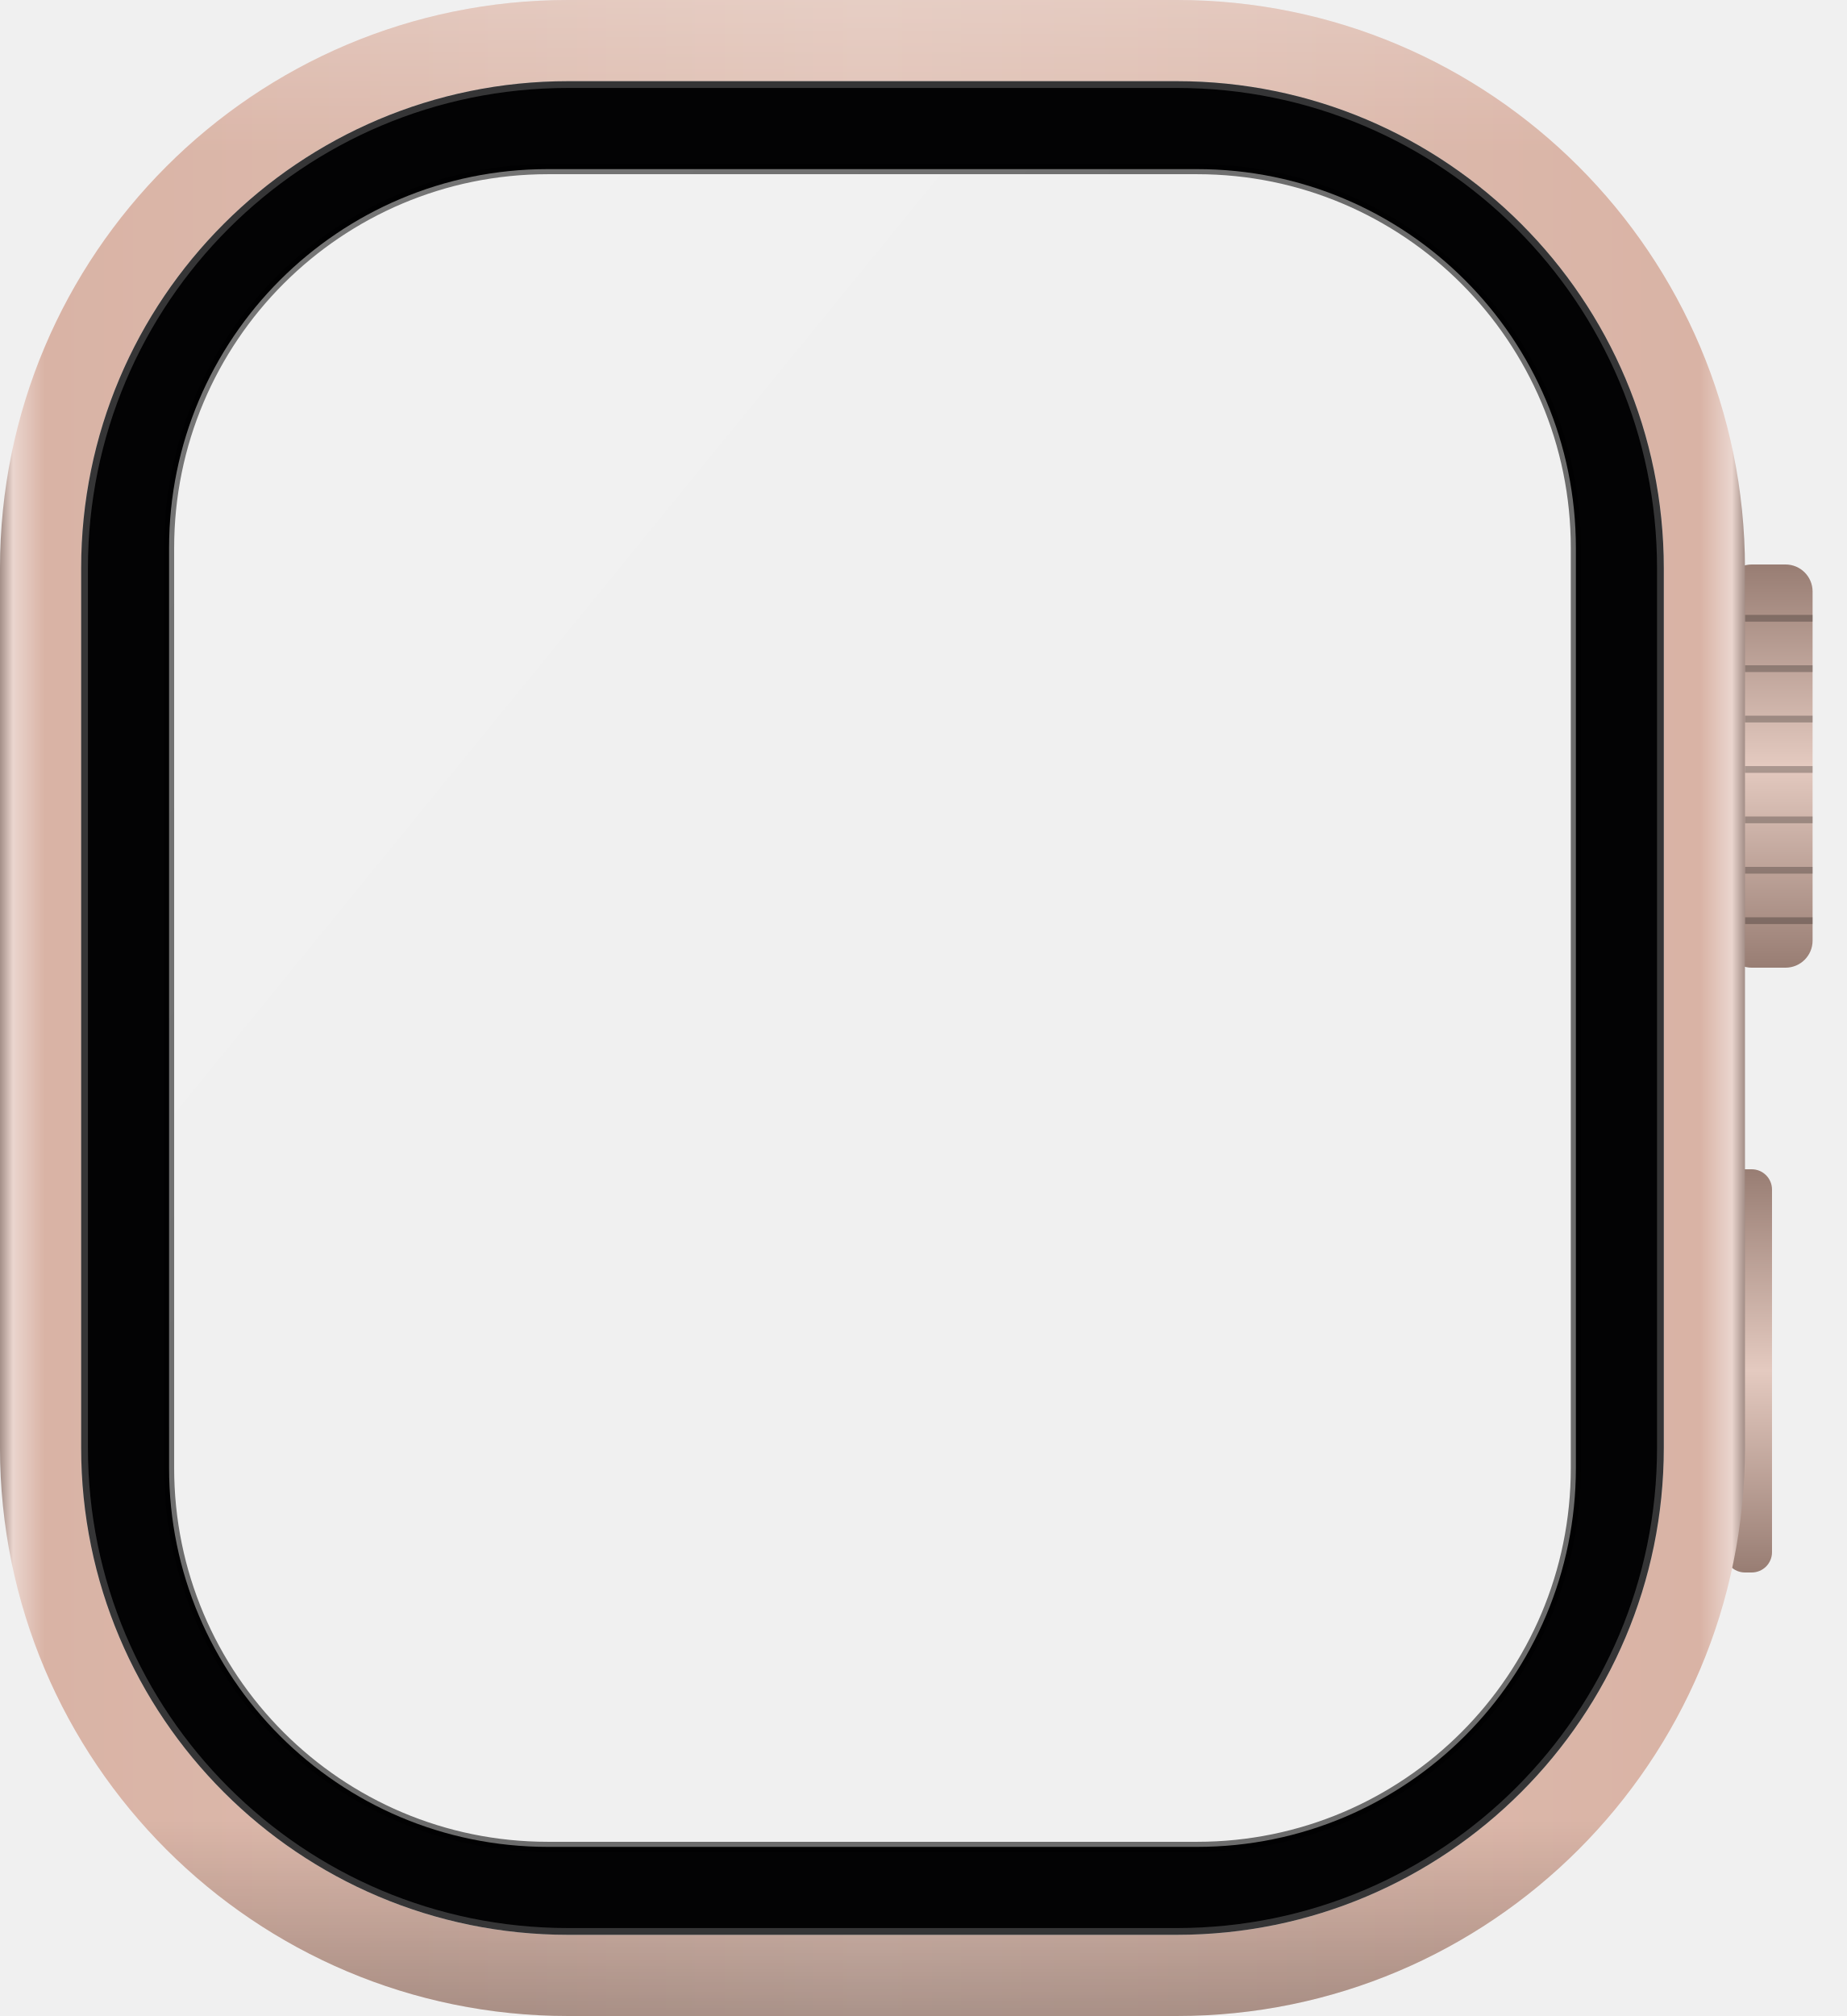
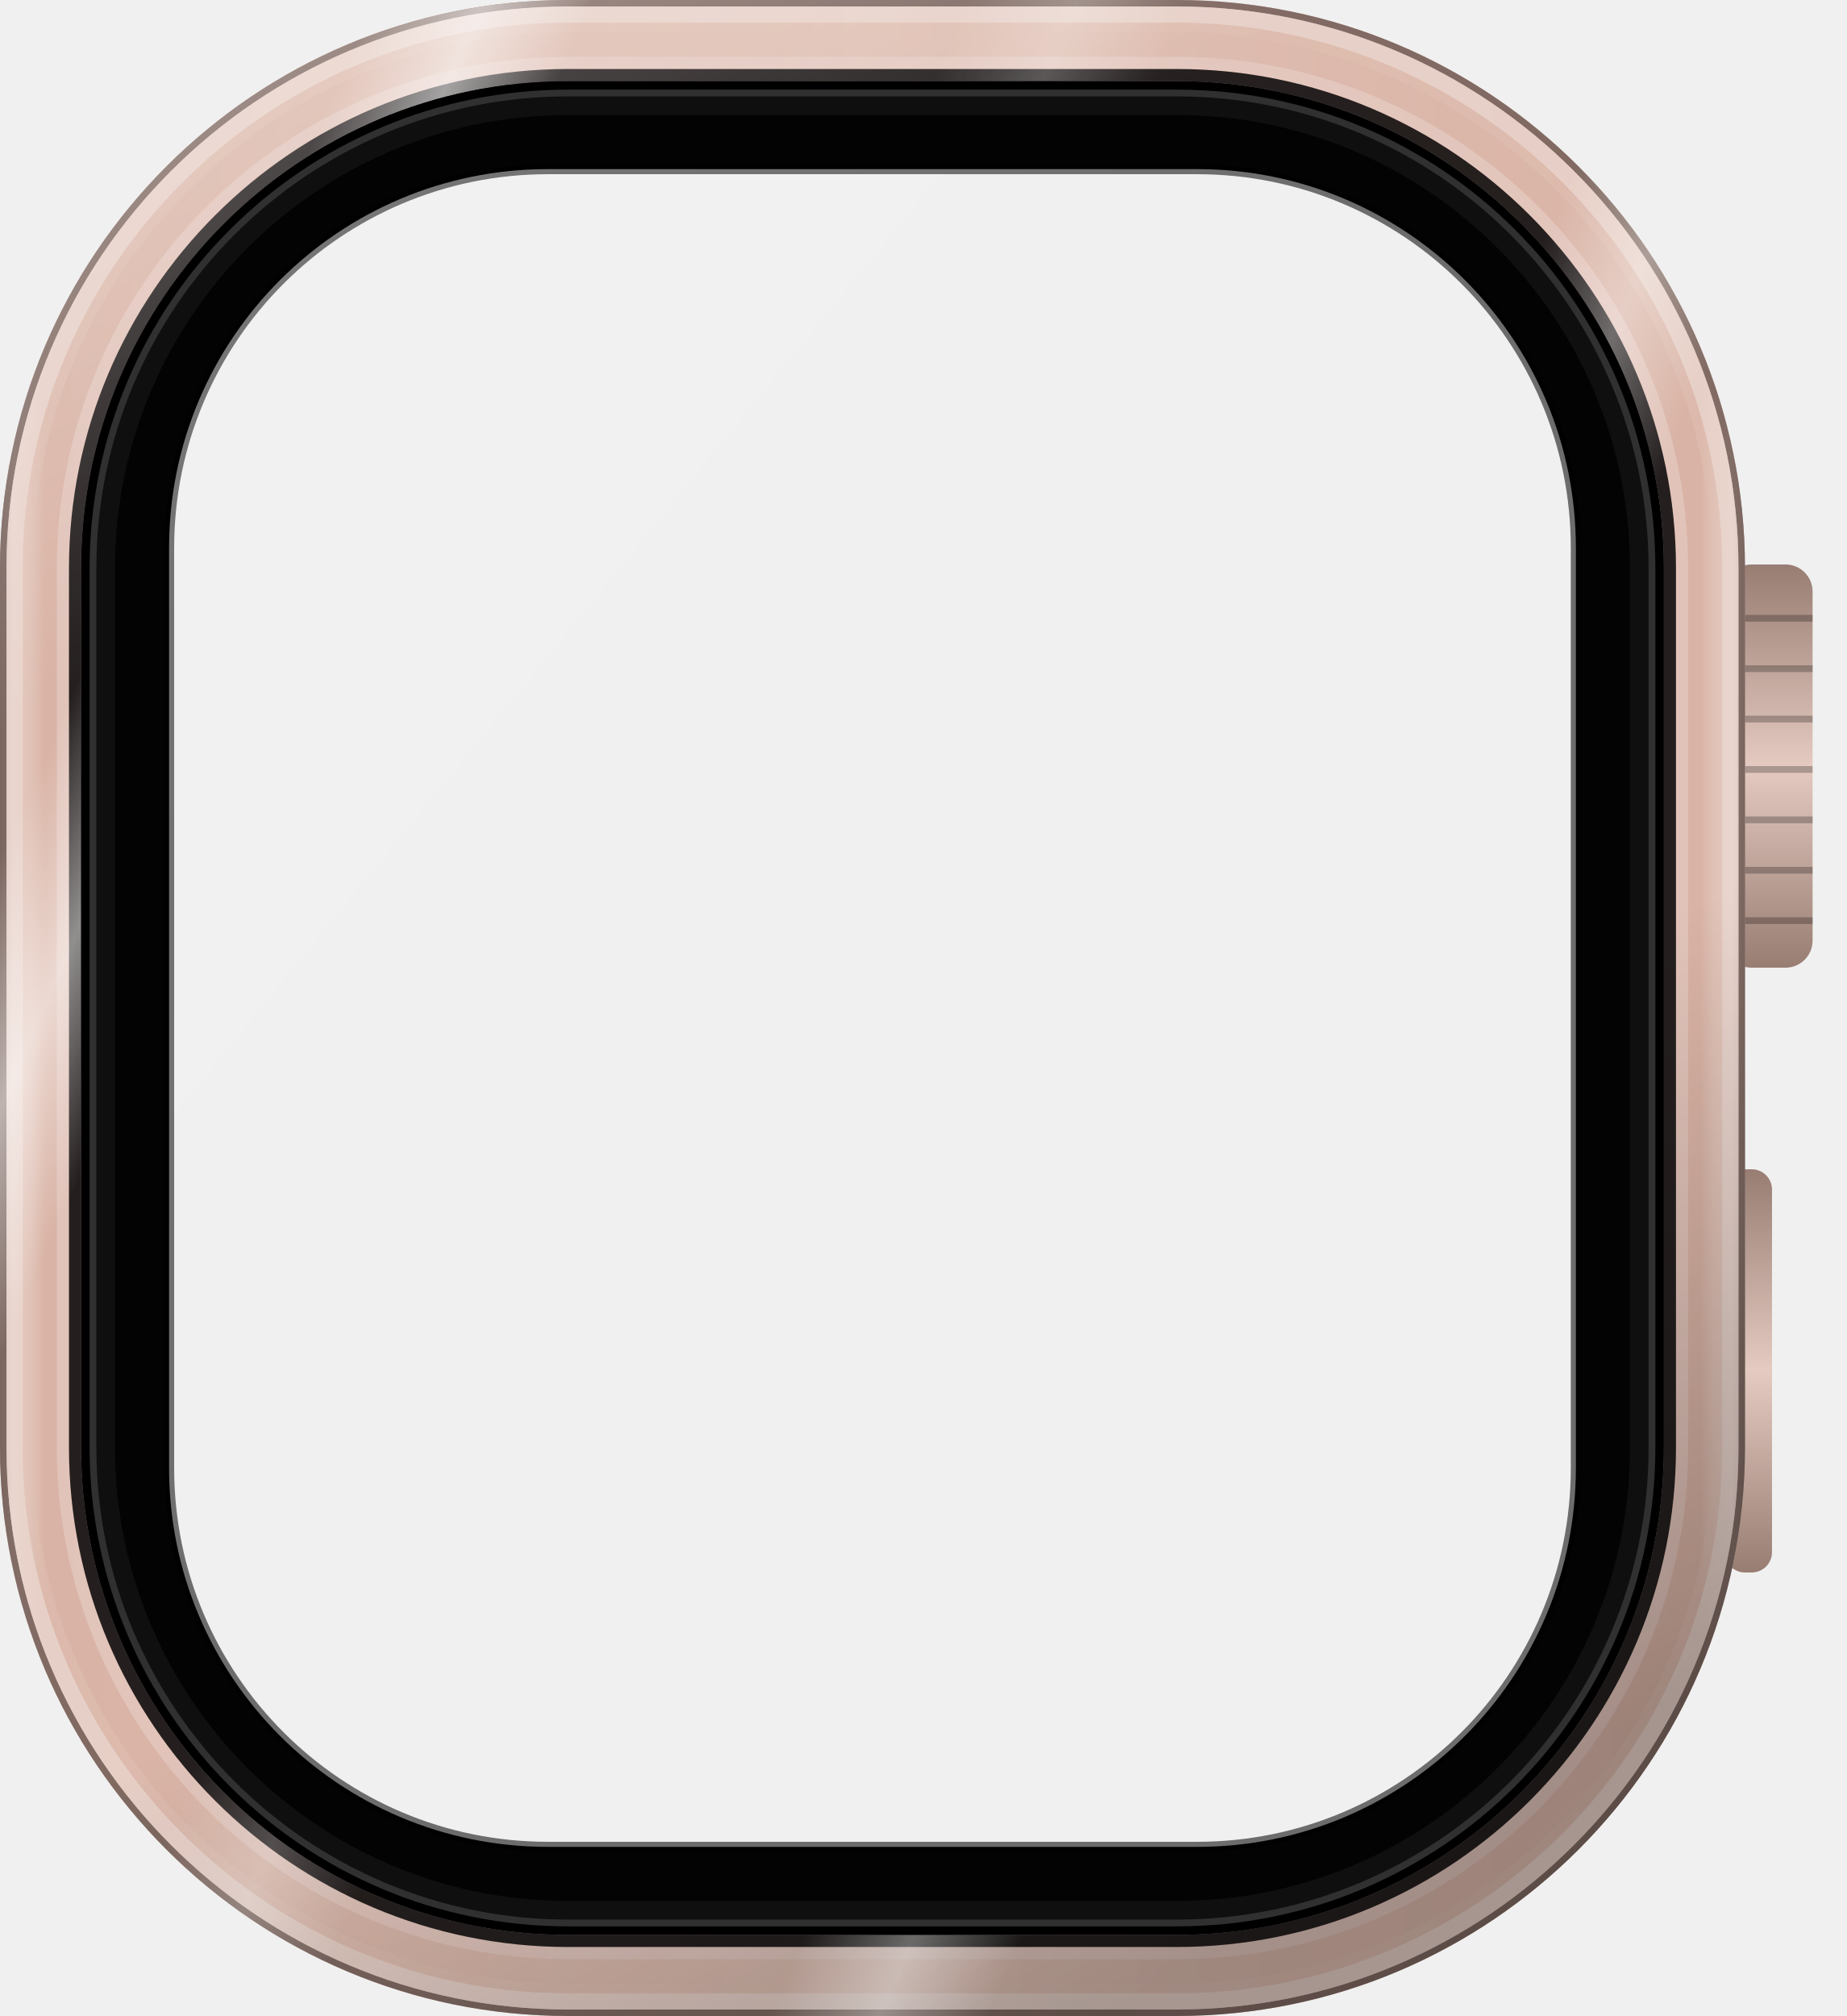
<svg xmlns="http://www.w3.org/2000/svg" width="546" height="596" viewBox="0 0 546 596">
  <defs>
    <linearGradient id="glare" x1="0" y1="0" x2="1" y2="1">
      <stop offset="0" stop-color="#ffffff" stop-opacity="0.07" />
      <stop offset="0.42" stop-color="#ffffff" stop-opacity="0.015" />
      <stop offset="0.43" stop-color="#ffffff" stop-opacity="0" />
      <stop offset="1" stop-color="#ffffff" stop-opacity="0" />
    </linearGradient>
    <linearGradient id="sheen" x1="0" y1="0" x2="0" y2="1">
      <stop offset="0" stop-color="#ffffff" stop-opacity="0.22" />
      <stop offset="0.08" stop-color="#ffffff" stop-opacity="0" />
      <stop offset="0.9" stop-color="#000000" stop-opacity="0" />
      <stop offset="1" stop-color="#000000" stop-opacity="0.25" />
    </linearGradient>
    <linearGradient id="case" x1="0" y1="0" x2="1" y2="0">
      <stop offset="0" stop-color="#77625b" />
      <stop offset="0.012" stop-color="#ead5ce" />
      <stop offset="0.03" stop-color="#d9b3a5" />
      <stop offset="0.5" stop-color="#e0c1b5" />
      <stop offset="0.97" stop-color="#d9b3a5" />
      <stop offset="0.988" stop-color="#ead5ce" />
      <stop offset="1" stop-color="#77625b" />
    </linearGradient>
+     <linearGradient id="keylight" gradientUnits="userSpaceOnUse" x1="0" y1="0" x2="327.6" y2="596">
+       <stop offset="0" stop-color="#fff" stop-opacity="0.32" />
+       <stop offset="0.28" stop-color="#fff" stop-opacity="0" />
+       <stop offset="0.7" stop-color="#000" stop-opacity="0" />
+       <stop offset="1" stop-color="#000" stop-opacity="0.28" />
+     </linearGradient>
+     <linearGradient id="streaks" gradientUnits="userSpaceOnUse" x1="0" y1="89.4" x2="546" y2="327.8">
+       <stop offset="0.11" stop-color="#fff" stop-opacity="0" />
+       <stop offset="0.16" stop-color="#fff" stop-opacity="0.5" />
+       <stop offset="0.21" stop-color="#fff" stop-opacity="0" />
+       <stop offset="0.38" stop-color="#fff" stop-opacity="0" />
+       <stop offset="0.43" stop-color="#fff" stop-opacity="0.22" />
+       <stop offset="0.48" stop-color="#fff" stop-opacity="0" />
+       <stop offset="0.69" stop-color="#fff" stop-opacity="0" />
+       <stop offset="0.74" stop-color="#fff" stop-opacity="0.35" />
+       <stop offset="0.79" stop-color="#fff" stop-opacity="0" />
+     </linearGradient>
    <linearGradient id="crown" x1="0" y1="0" x2="0" y2="1">
      <stop offset="0" stop-color="#987d73" />
      <stop offset="0.5" stop-color="#e4cac0" />
      <stop offset="1" stop-color="#987d73" />
    </linearGradient>
  </defs>
  <path fill="url(#crown)" d="M518,166.88H528A8,8 0 0 1 536,174.88V278.08A8,8 0 0 1 528,286.08H518A8,8 0 0 1 510,278.08V174.88A8,8 0 0 1 518,166.88Z" />
  <rect x="516" y="181.78" width="20" height="2" fill="#000" opacity="0.25" />
  <rect x="516" y="196.68" width="20" height="2" fill="#000" opacity="0.25" />
  <rect x="516" y="211.58" width="20" height="2" fill="#000" opacity="0.25" />
  <rect x="516" y="226.48" width="20" height="2" fill="#000" opacity="0.25" />
  <rect x="516" y="241.38" width="20" height="2" fill="#000" opacity="0.25" />
  <rect x="516" y="256.28" width="20" height="2" fill="#000" opacity="0.25" />
  <rect x="516" y="271.18" width="20" height="2" fill="#000" opacity="0.25" />
  <path fill="url(#crown)" d="M516,345.68H518A6,6 0 0 1 524,351.68V458.88A6,6 0 0 1 518,464.88H516A6,6 0 0 1 510,458.88V351.68A6,6 0 0 1 516,345.68Z" />
  <path fill-rule="evenodd" fill="url(#case)" d="M168,0H348A168,168 0 0 1 516,168V428A168,168 0 0 1 348,596H168A168,168 0 0 1 0,428V168A168,168 0 0 1 168,0ZM168,24H348A144,144 0 0 1 492,168V428A144,144 0 0 1 348,572H168A144,144 0 0 1 24,428V168A144,144 0 0 1 168,24Z" />
-   <path fill-rule="evenodd" fill="url(#sheen)" d="M168,0H348A168,168 0 0 1 516,168V428A168,168 0 0 1 348,596H168A168,168 0 0 1 0,428V168A168,168 0 0 1 168,0ZM168,24H348A144,144 0 0 1 492,168V428A144,144 0 0 1 348,572H168A144,144 0 0 1 24,428V168A144,144 0 0 1 168,24Z" />
+   <path fill="none" stroke="#77625b" stroke-opacity="0.9" stroke-width="1.92" d="M168,0.96H348A167.04,167.04 0 0 1 515.04,168V428A167.04,167.04 0 0 1 348,595.04H168A167.04,167.04 0 0 1 0.96,428V168A167.04,167.04 0 0 1 168,0.96Z" />
+   <path fill="none" stroke="#ead5ce" stroke-opacity="0.8" stroke-width="4.8" d="M168,4.32H348A163.68,163.68 0 0 1 511.68,168V428A163.68,163.68 0 0 1 348,591.68H168A163.68,163.68 0 0 1 4.32,428V168A163.68,163.68 0 0 1 168,4.32Z" />
+   <path fill="none" stroke="#e0c1b5" stroke-opacity="0.45" stroke-width="2.88" d="M168,8.16H348A159.84,159.84 0 0 1 507.84,168V428A159.84,159.84 0 0 1 348,587.84H168A159.84,159.84 0 0 1 8.16,428V168A159.84,159.84 0 0 1 168,8.16Z" />
+   <path fill="none" stroke="#ead5ce" stroke-opacity="0.5" stroke-width="3.6" d="M168,18.6H348A149.4,149.4 0 0 1 497.4,168V428A149.4,149.4 0 0 1 348,577.4H168A149.4,149.4 0 0 1 18.6,428V168A149.4,149.4 0 0 1 168,18.6Z" />
+   <path fill="none" stroke="#050506" stroke-opacity="0.85" stroke-width="3.6" d="M168,22.2H348A145.8,145.8 0 0 1 493.8,168V428A145.8,145.8 0 0 1 348,573.8H168A145.8,145.8 0 0 1 22.2,428V168A145.8,145.8 0 0 1 168,22.2Z" />
+   <path fill-rule="evenodd" fill="url(#keylight)" d="M168,0H348A168,168 0 0 1 516,168V428A168,168 0 0 1 348,596H168A168,168 0 0 1 0,428V168A168,168 0 0 1 168,0ZM168,24H348A144,144 0 0 1 492,168V428A144,144 0 0 1 348,572H168A144,144 0 0 1 24,428V168A144,144 0 0 1 168,24Z" />
+   <path fill-rule="evenodd" fill="url(#streaks)" d="M168,0H348A168,168 0 0 1 516,168V428A168,168 0 0 1 348,596H168A168,168 0 0 1 0,428V168A168,168 0 0 1 168,0ZM168,24H348A144,144 0 0 1 492,168V428A144,144 0 0 1 348,572H168A144,144 0 0 1 24,428V168A144,144 0 0 1 168,24Z" />
  <path fill-rule="evenodd" fill="#030304" d="M168,24H348A144,144 0 0 1 492,168V428A144,144 0 0 1 348,572H168A144,144 0 0 1 24,428V168A144,144 0 0 1 168,24ZM162,50H354A112,112 0 0 1 466,162V434A112,112 0 0 1 354,546H162A112,112 0 0 1 50,434V162A112,112 0 0 1 162,50Z" />
-   <path fill="none" stroke="#fff" stroke-opacity="0.2" stroke-width="2" d="M168,25H348A143,143 0 0 1 491,168V428A143,143 0 0 1 348,571H168A143,143 0 0 1 25,428V168A143,143 0 0 1 168,25Z" />
+   <path fill="none" stroke="#000000" stroke-opacity="0.9" stroke-width="2.5" d="M168,25.25H348A142.75,142.75 0 0 1 490.75,168V428A142.75,142.75 0 0 1 348,570.75H168A142.75,142.75 0 0 1 25.25,428V168A142.75,142.75 0 0 1 168,25.25Z" />
+   <path fill="none" stroke="#ffffff" stroke-opacity="0.18" stroke-width="2" d="M168,27.5H348A140.5,140.5 0 0 1 488.5,168V428A140.5,140.5 0 0 1 348,568.5H168A140.5,140.5 0 0 1 27.5,428V168A140.5,140.5 0 0 1 168,27.5Z" />
+   <path fill="none" stroke="#ffffff" stroke-opacity="0.05" stroke-width="5.5" d="M168,31.25H348A136.75,136.75 0 0 1 484.75,168V428A136.75,136.75 0 0 1 348,564.75H168A136.75,136.75 0 0 1 31.25,428V168A136.75,136.75 0 0 1 168,31.25Z" />
  <path fill="none" stroke="#000" stroke-opacity="0.55" stroke-width="3" d="M162,50H354A112,112 0 0 1 466,162V434A112,112 0 0 1 354,546H162A112,112 0 0 1 50,434V162A112,112 0 0 1 162,50Z" />
  <path fill="url(#glare)" d="M162,50H354A112,112 0 0 1 466,162V434A112,112 0 0 1 354,546H162A112,112 0 0 1 50,434V162A112,112 0 0 1 162,50Z" />
</svg>
